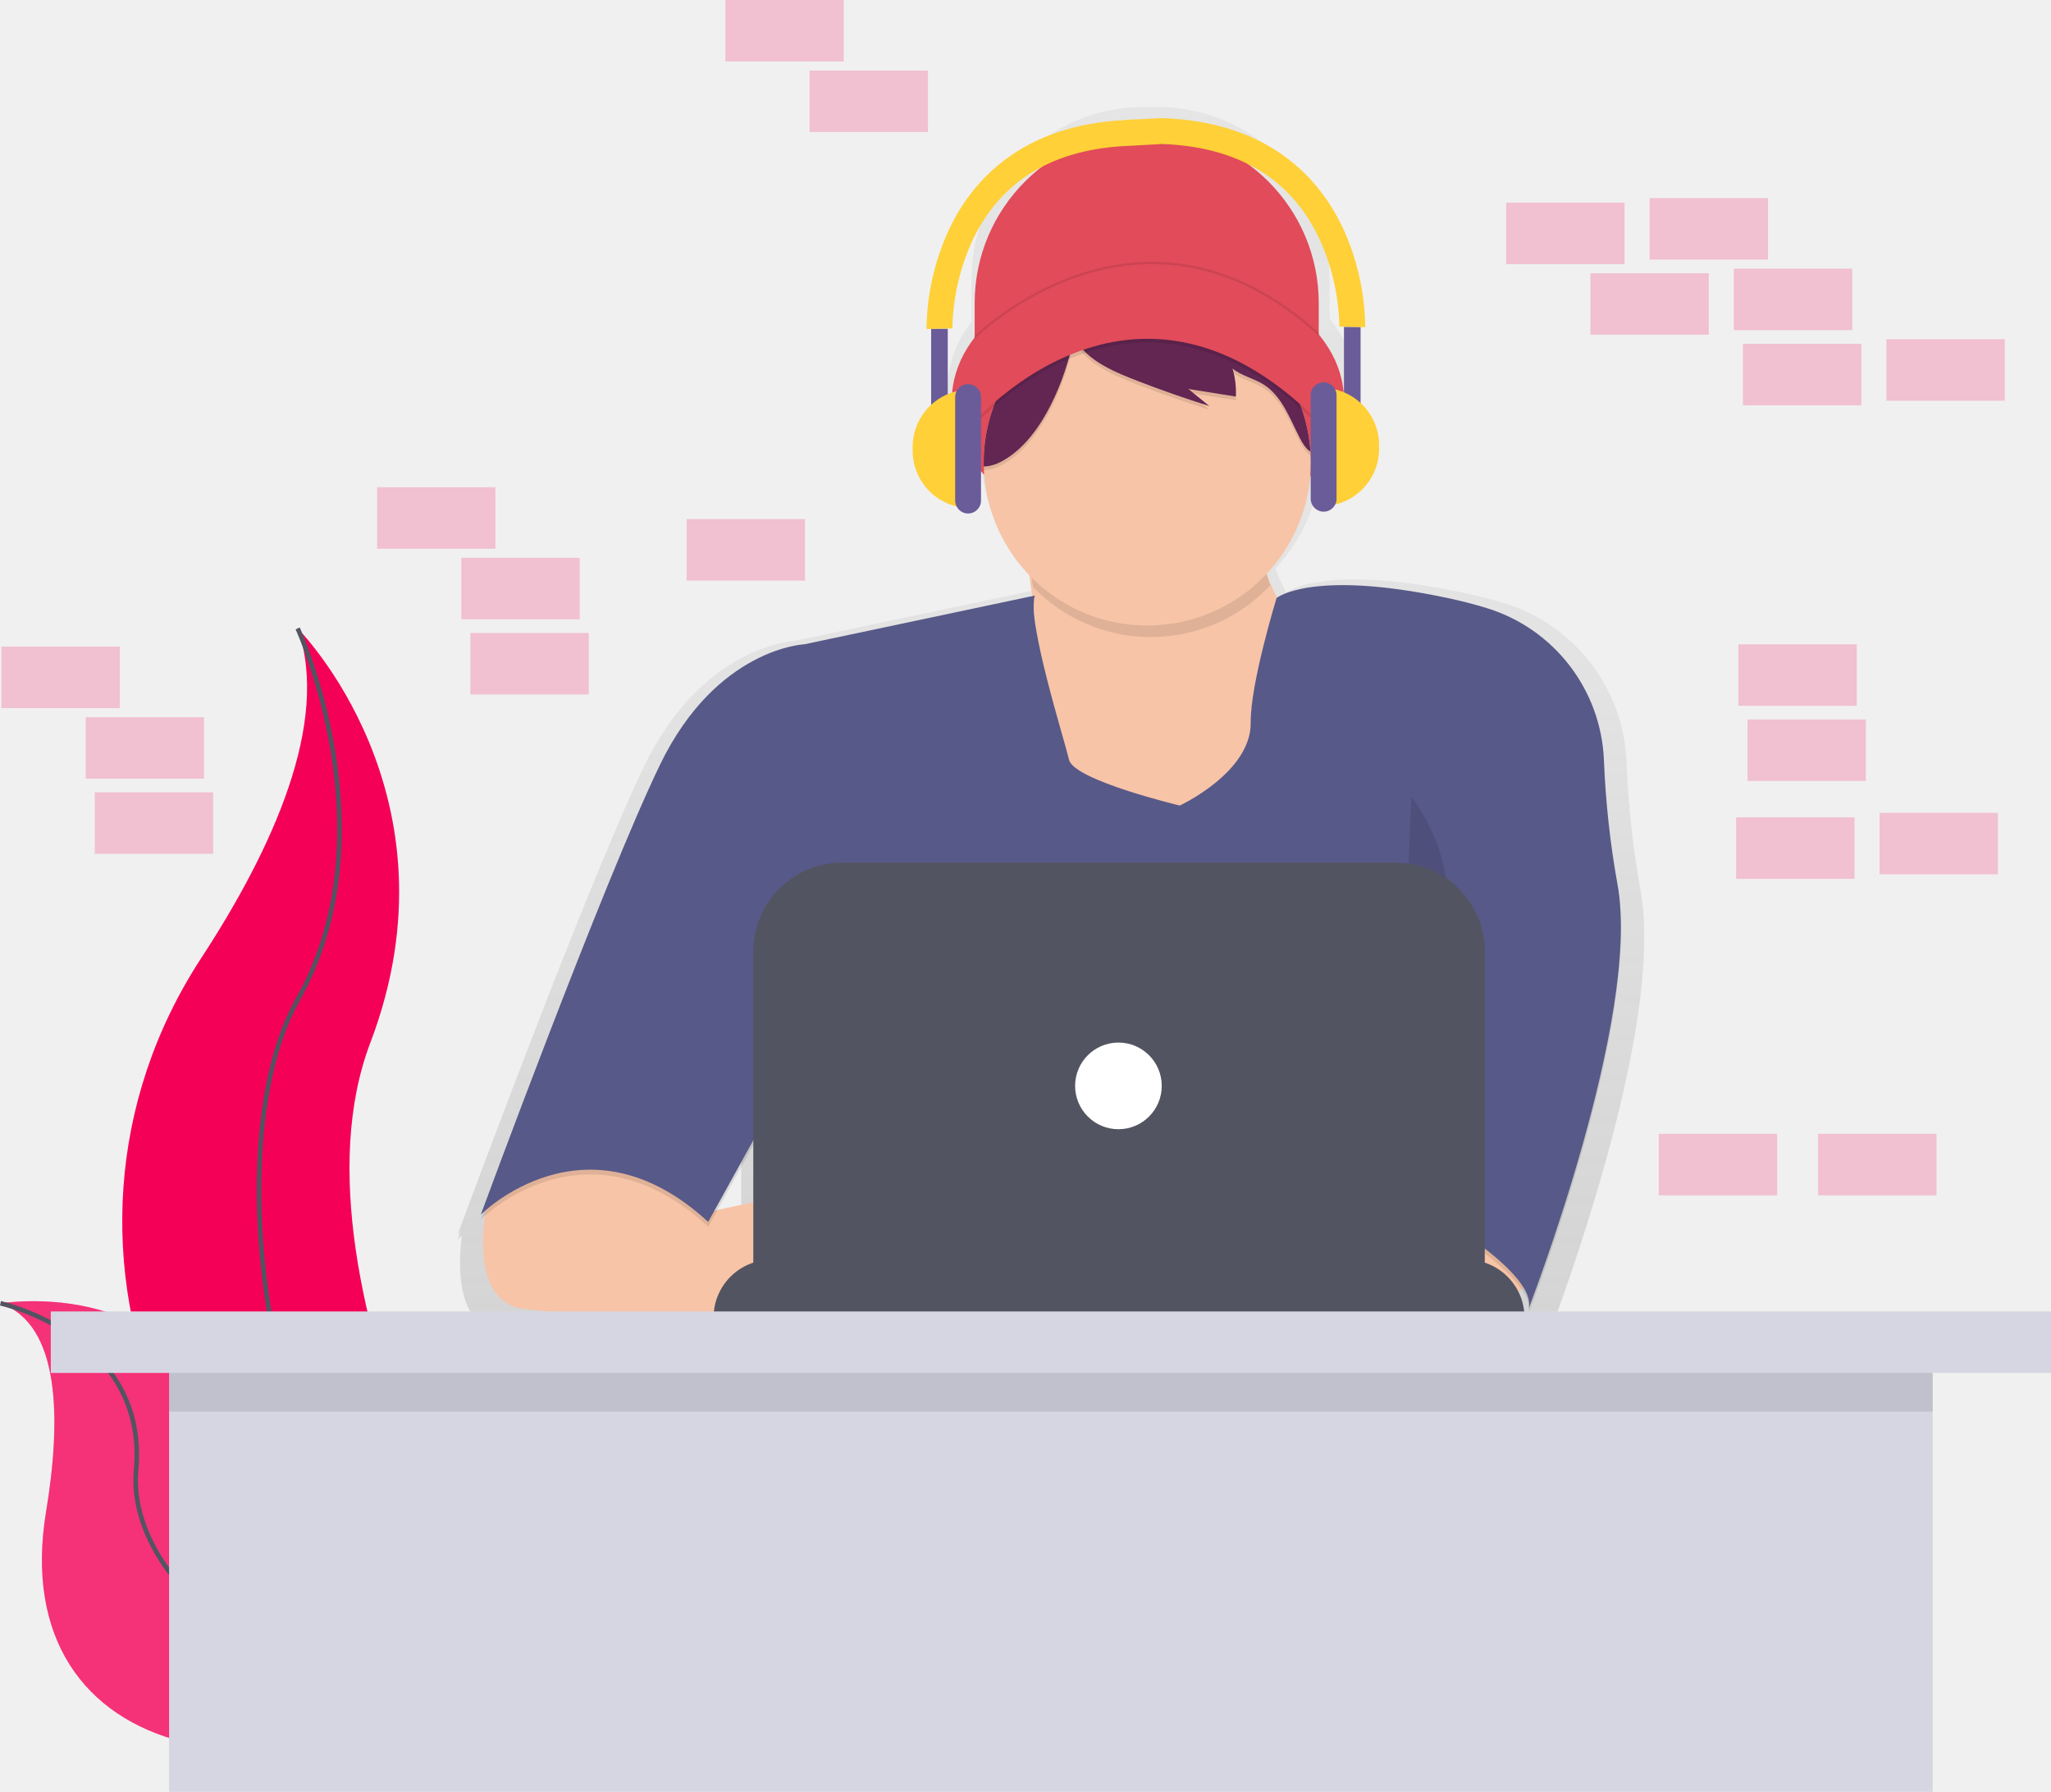
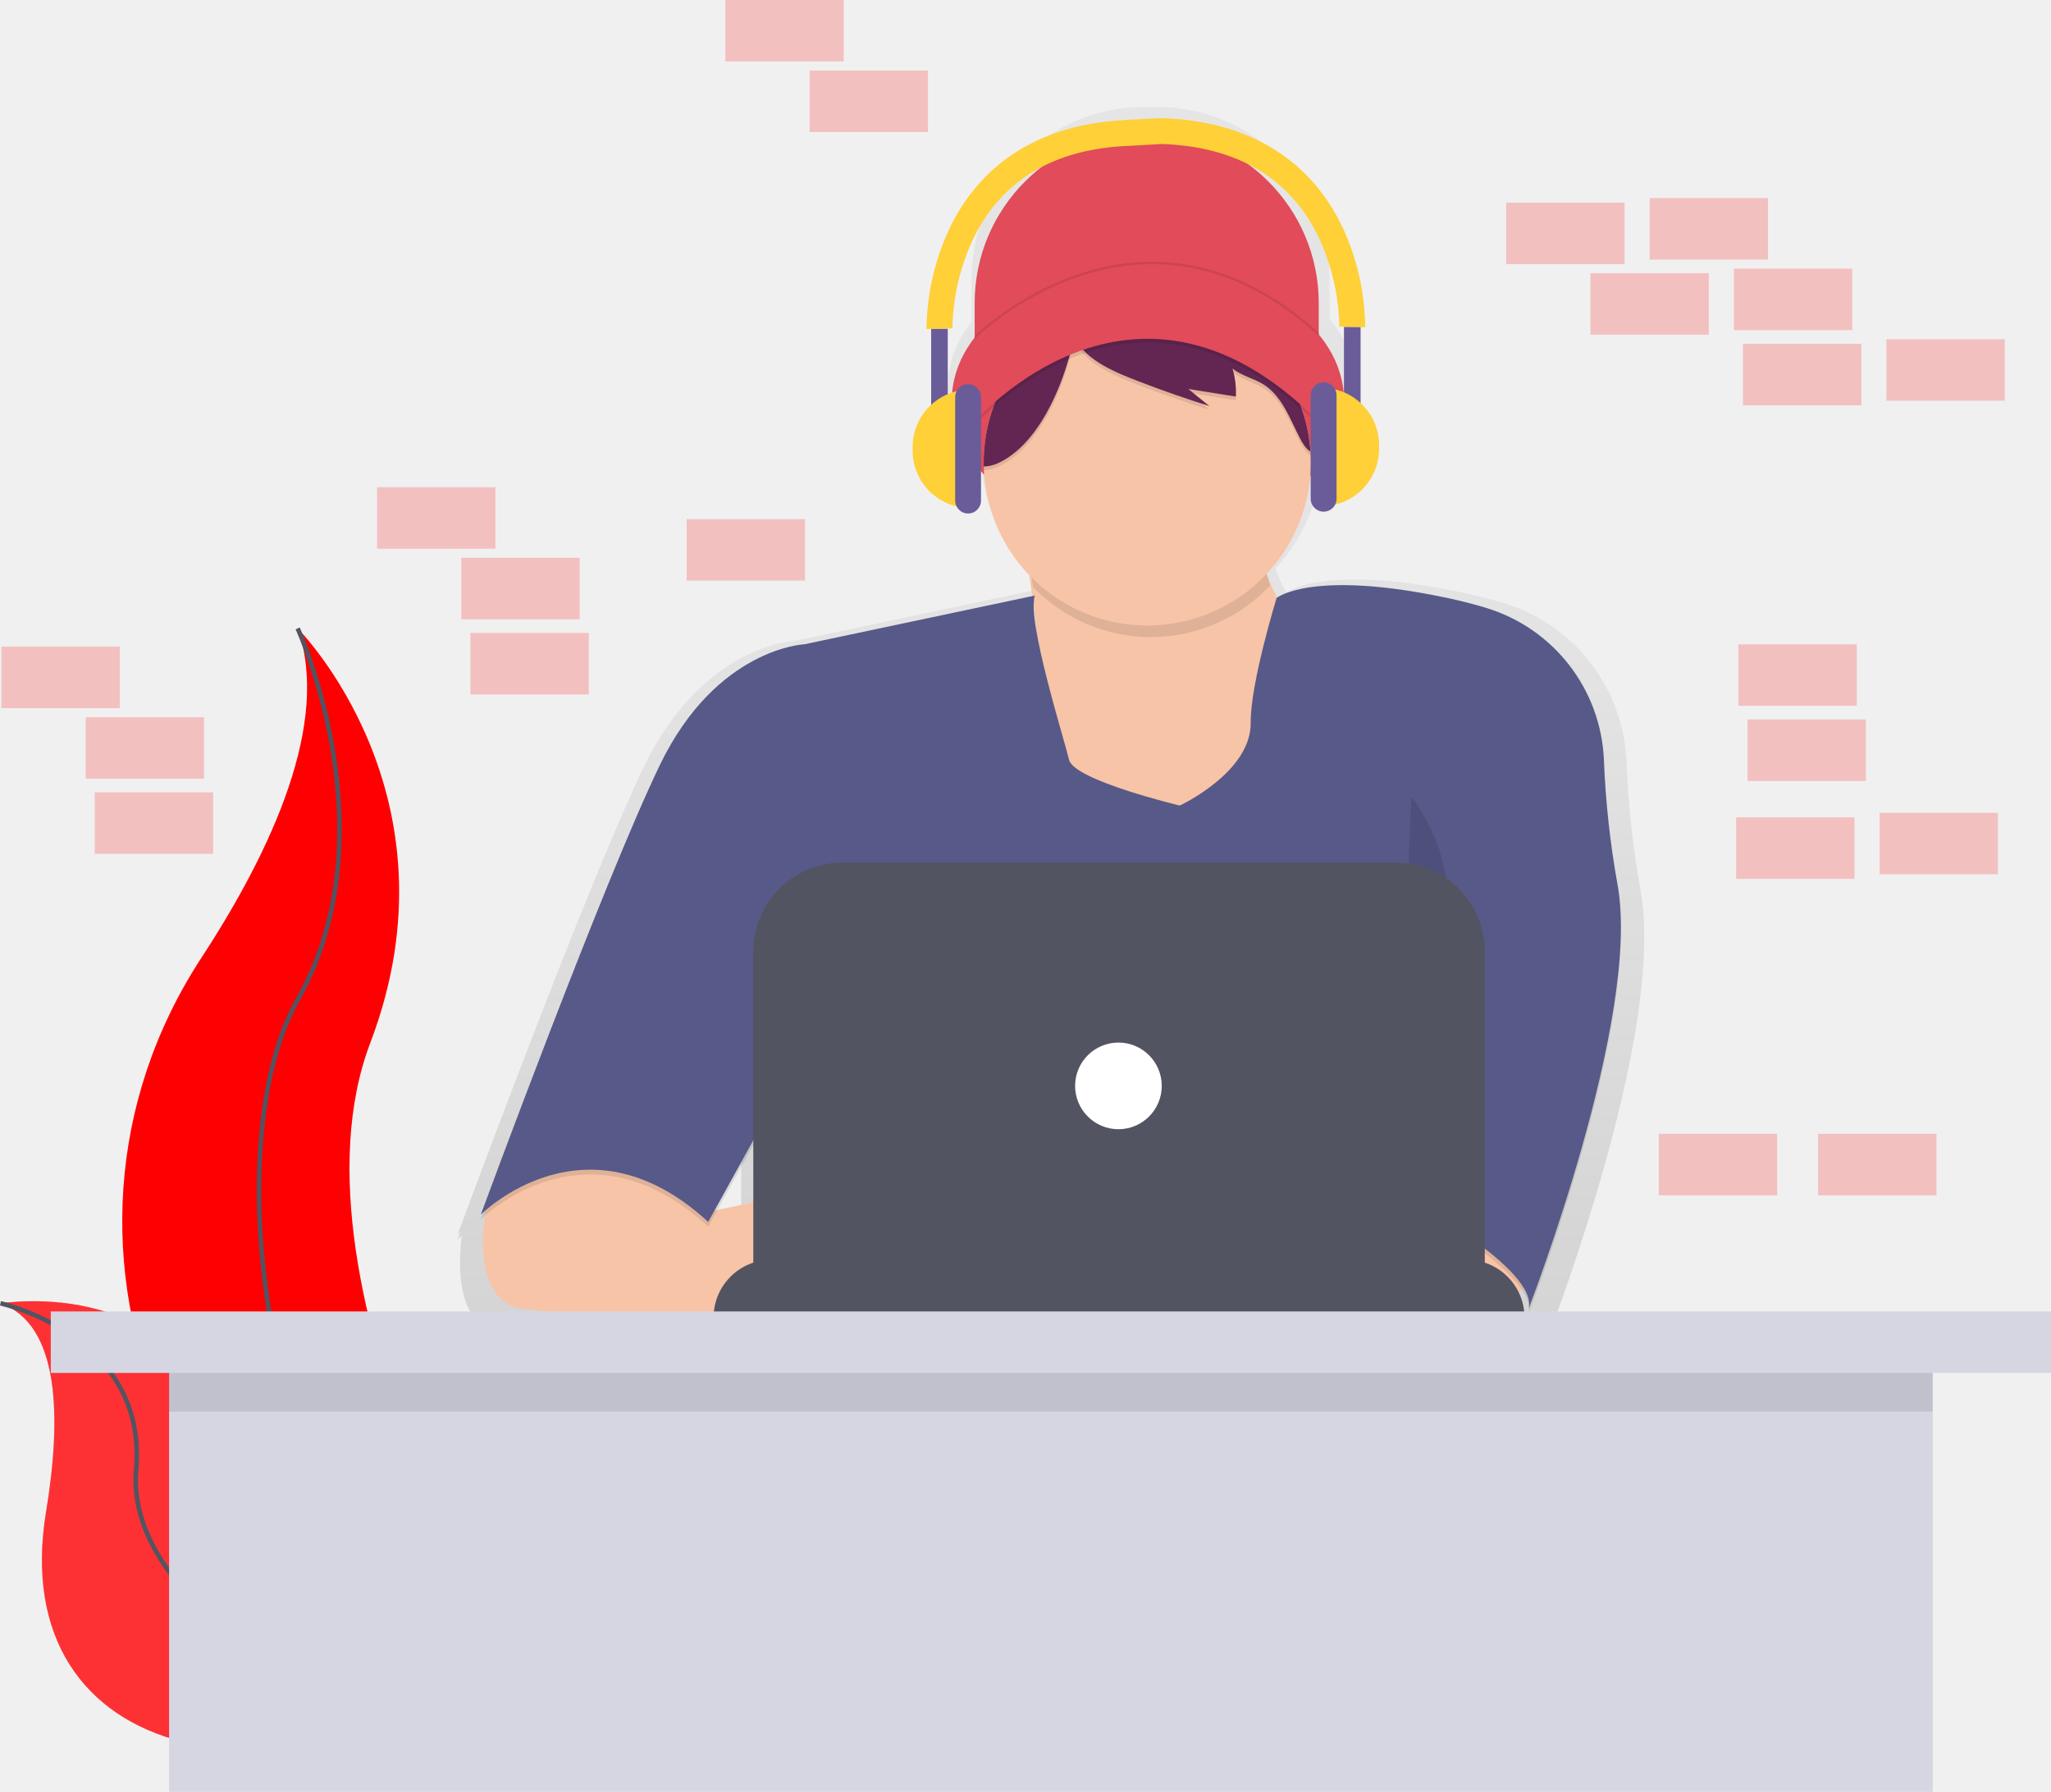
<svg xmlns="http://www.w3.org/2000/svg" id="6088ba52-b752-42bb-ac91-0a74df332082" data-name="Layer 1" width="900.94" height="787" viewBox="0 0 900.94 787">
  <defs>
    <linearGradient id="33dd52eb-d837-4874-aadb-63a17bd6edfc" x1="611.05" y1="646" x2="611.05" y2="103.5" gradientUnits="userSpaceOnUse">
      <stop offset="0" stop-color="gray" stop-opacity="0.25" />
      <stop offset="0.54" stop-color="gray" stop-opacity="0.12" />
      <stop offset="1" stop-color="gray" stop-opacity="0.1" />
    </linearGradient>
  </defs>
-   <rect x="763.63" y="283" width="52" height="27" fill="#f50057" opacity="0.2" />
-   <rect x="767.63" y="316" width="52" height="27" fill="#f50057" opacity="0.2" />
-   <rect x="724.63" y="87" width="52" height="27" fill="#f50057" opacity="0.2" />
-   <rect x="761.63" y="118" width="52" height="27" fill="#f50057" opacity="0.2" />
-   <rect x="661.63" y="89" width="52" height="27" fill="#f50057" opacity="0.2" />
-   <rect x="828.63" y="149" width="52" height="27" fill="#f50057" opacity="0.2" />
-   <rect x="765.63" y="151" width="52" height="27" fill="#f50057" opacity="0.2" />
-   <rect x="698.63" y="120" width="52" height="27" fill="#f50057" opacity="0.2" />
-   <rect x="825.63" y="357" width="52" height="27" fill="#f50057" opacity="0.2" />
-   <rect x="762.63" y="359" width="52" height="27" fill="#f50057" opacity="0.2" />
-   <path d="M280.17,332.5s73.29,73.29,31.92,182S383,804.14,383,804.14s-1.2-.18-3.43-.57C229.05,777,154.26,604.85,238,477,269.08,429.41,294.62,373.64,280.17,332.5Z" transform="translate(-149.42 -56.5)" fill="#f50057" />
+   <rect x="763.63" y="283" width="52" height="27" fill="#ff0002" opacity="0.2" />
+   <rect x="767.63" y="316" width="52" height="27" fill="#ff0002" opacity="0.2" />
+   <rect x="724.63" y="87" width="52" height="27" fill="#ff0002" opacity="0.2" />
+   <rect x="761.63" y="118" width="52" height="27" fill="#ff0002" opacity="0.2" />
+   <rect x="661.63" y="89" width="52" height="27" fill="#ff0002" opacity="0.2" />
+   <rect x="828.63" y="149" width="52" height="27" fill="#ff0002" opacity="0.2" />
+   <rect x="765.63" y="151" width="52" height="27" fill="#ff0002" opacity="0.2" />
+   <rect x="698.63" y="120" width="52" height="27" fill="#ff0002" opacity="0.2" />
+   <rect x="825.63" y="357" width="52" height="27" fill="#ff0002" opacity="0.2" />
+   <rect x="762.63" y="359" width="52" height="27" fill="#ff0002" opacity="0.2" />
+   <path d="M280.17,332.5s73.29,73.29,31.92,182S383,804.14,383,804.14s-1.2-.18-3.43-.57C229.05,777,154.26,604.85,238,477,269.08,429.41,294.62,373.64,280.17,332.5Z" transform="translate(-149.42 -56.5)" fill="#ff0002" />
  <path d="M280.17,332.5s41.37,89.84,0,163.12-7.09,279,102.84,308.52" transform="translate(-149.42 -56.5)" fill="none" stroke="#535461" stroke-miterlimit="10" stroke-width="2" />
-   <path d="M149.63,628.92s83.63-13.32,91.25,61.63S401.7,775.89,401.7,775.89s-1,.68-2.87,1.91c-126.49,83-247.4,52.89-229.17-57.36C176.43,679.45,175.87,638.28,149.63,628.92Z" transform="translate(-149.42 -56.5)" fill="#f50057" />
+   <path d="M149.63,628.92s83.63-13.32,91.25,61.63S401.7,775.89,401.7,775.89s-1,.68-2.87,1.91c-126.49,83-247.4,52.89-229.17-57.36C176.43,679.45,175.87,638.28,149.63,628.92Z" transform="translate(-149.42 -56.5)" fill="#ff0002" />
  <path d="M149.63,628.92s83.63-13.32,91.25,61.63S401.7,775.89,401.7,775.89s-1,.68-2.87,1.91c-126.49,83-247.4,52.89-229.17-57.36C176.43,679.45,175.87,638.28,149.63,628.92Z" transform="translate(-149.42 -56.5)" fill="#f5f5f5" opacity="0.2" />
  <path d="M149.63,628.92s64.91,14.25,59.58,73.27S305.61,832,401.7,775.89" transform="translate(-149.42 -56.5)" fill="none" stroke="#535461" stroke-miterlimit="10" stroke-width="2" />
-   <rect x="0.63" y="284" width="52" height="27" fill="#f50057" opacity="0.2" />
-   <rect x="37.63" y="315" width="52" height="27" fill="#f50057" opacity="0.2" />
-   <rect x="318.63" width="52" height="27" fill="#f50057" opacity="0.2" />
-   <rect x="728.63" y="498" width="52" height="27" fill="#f50057" opacity="0.2" />
-   <rect x="41.63" y="348" width="52" height="27" fill="#f50057" opacity="0.2" />
-   <rect x="355.63" y="31" width="52" height="27" fill="#f50057" opacity="0.2" />
-   <rect x="165.63" y="214" width="52" height="27" fill="#f50057" opacity="0.2" />
-   <rect x="202.63" y="245" width="52" height="27" fill="#f50057" opacity="0.2" />
-   <rect x="301.63" y="228" width="52" height="27" fill="#f50057" opacity="0.2" />
-   <rect x="206.63" y="278" width="52" height="27" fill="#f50057" opacity="0.2" />
-   <rect x="798.63" y="498" width="52" height="27" fill="#f50057" opacity="0.2" />
+   <rect x="0.63" y="284" width="52" height="27" fill="#ff0002" opacity="0.2" />
+   <rect x="37.63" y="315" width="52" height="27" fill="#ff0002" opacity="0.2" />
+   <rect x="318.63" width="52" height="27" fill="#ff0002" opacity="0.2" />
+   <rect x="728.63" y="498" width="52" height="27" fill="#ff0002" opacity="0.2" />
+   <rect x="41.63" y="348" width="52" height="27" fill="#ff0002" opacity="0.2" />
+   <rect x="355.63" y="31" width="52" height="27" fill="#ff0002" opacity="0.2" />
+   <rect x="165.63" y="214" width="52" height="27" fill="#ff0002" opacity="0.2" />
+   <rect x="202.63" y="245" width="52" height="27" fill="#ff0002" opacity="0.2" />
+   <rect x="301.63" y="228" width="52" height="27" fill="#ff0002" opacity="0.2" />
+   <rect x="206.63" y="278" width="52" height="27" fill="#ff0002" opacity="0.2" />
+   <rect x="798.63" y="498" width="52" height="27" fill="#ff0002" opacity="0.2" />
  <path d="M870.07,447.61a412.25,412.25,0,0,1-6.18-56.71h0a76,76,0,0,0-53.46-69.38c-5.46-1.68-11.47-3.25-18.11-4.66-58.2-12.36-75.88-1.57-77.89-.15A74.63,74.63,0,0,1,710,307.1c-.1-.34-.19-.68-.29-1a74.51,74.51,0,0,0,19.91-44.89c9.71-9.84,15.38-21.72,15.38-34.51,0-11-4.2-21.32-11.55-30.25V179.07a75.57,75.57,0,0,0-75.57-75.57h-6.13a75.57,75.57,0,0,0-75.57,75.57v18.73c-6.67,8.61-10.45,18.44-10.45,28.88,0,12.52,5.44,24.16,14.78,33.88a74.52,74.52,0,0,0,20.74,46.34c.41,2.84.83,5.89,1.24,9.11L498.39,338s-40.14,1.65-66,55C410.52,438.19,367,554.29,354.11,588.85h0c-2.33,6.26-3.65,9.85-3.65,9.85s.43-.43,1.24-1.17l-1.24,3.37s.63-.64,1.83-1.69c-1.82,14.46-2.08,39.29,16.86,42.38,15.88,2.59,56.8,3.66,87.71,4.09v0H459c20.49.27,36.08.27,36.08.27v-.27H827.52v-3.41a22.91,22.91,0,0,0-1.83-9l.46-.56a18.25,18.25,0,0,1,3.45,8,8,8,0,0,1-.16.84l.2-.51a8.56,8.56,0,0,1-.2,2.71s42.65-109.89,42.19-175.51A111.17,111.17,0,0,0,870.07,447.61ZM604.22,330.86a76.25,76.25,0,0,1-1.06-9.48s0-.06,0-.09C603.53,324.38,603.89,327.58,604.22,330.86ZM475,566.9v26.19L458.6,596.6Z" transform="translate(-149.42 -56.5)" fill="url(#33dd52eb-d837-4874-aadb-63a17bd6edfc)" />
  <path d="M503.71,57.57h0a75.57,75.57,0,0,1,75.57,75.57v32.24a0,0,0,0,1,0,0H428.14a0,0,0,0,1,0,0V133.14A75.57,75.57,0,0,1,503.71,57.57Z" fill="#e14b5a" />
  <ellipse cx="504.24" cy="175.95" rx="86.14" ry="59.19" fill="#e14b5a" />
  <path d="M598.44,289.79s18,94.07,0,119.44,55,35.41,55,35.41L729,417.16l10.57-67.65s-46-25.9-36.47-78.22Z" transform="translate(-149.42 -56.5)" fill="#f7c4a7" />
  <path d="M821.46,606.89s4.76,20.61-21.14,24.31a146.45,146.45,0,0,1-46.08-.55l-5.71-51.77h60.25Z" transform="translate(-149.42 -56.5)" fill="#f7c4a7" />
  <path d="M364.12,580.51S352.68,627,378.58,631.2s121,4.23,121,4.23v-55l-43.06,9.2L416.1,550.87Z" transform="translate(-149.42 -56.5)" fill="#f7c4a7" />
  <path d="M604,320.18l-101.21,21.4s-38.58,1.59-63.42,52.85-78.75,197.66-78.75,197.66,46-46.51,99.89,3.17l35.94-65-7.93,103.06H767V584.69s58.13,31.18,53.91,48.62c0,0,49.75-128.18,39-186.43a396.18,396.18,0,0,1-5.94-54.5h0a73,73,0,0,0-51.38-66.67c-5.24-1.61-11-3.12-17.4-4.47-59.72-12.68-75,0-75,0s-11.57,37.64-11.36,54.7c.26,21.93-31.18,36.47-31.18,36.47s-46.51-11.1-48.62-20.08S600.28,330.75,604,320.18Z" transform="translate(-149.42 -56.5)" opacity="0.1" />
  <path d="M604,318.07l-101.21,21.4s-38.58,1.59-63.42,52.85S360.61,590,360.61,590s46-46.51,99.89,3.17l35.94-65L488.51,631.2H767V582.58s58.13,31.18,53.91,48.62c0,0,49.75-128.18,39-186.43a396.18,396.18,0,0,1-5.94-54.5h0a73,73,0,0,0-51.38-66.67c-5.24-1.61-11-3.12-17.4-4.47-59.72-12.68-75,0-75,0s-11.57,37.64-11.36,54.7c.26,21.93-31.18,36.47-31.18,36.47s-46.51-11.1-48.62-20.08S600.28,328.64,604,318.07Z" transform="translate(-149.42 -56.5)" fill="#575988" />
  <path d="M707.42,313.58a71.53,71.53,0,0,1-2.76-37.52L600,294.55s1.51,7.91,3.22,19.76a71.86,71.86,0,0,0,104.18-.73Z" transform="translate(-149.42 -56.5)" opacity="0.1" />
  <path d="M725.27,259.67a71.88,71.88,0,0,1-143.73,1.74c0-.58,0-1.16,0-1.74a71.89,71.89,0,0,1,40.29-64.59q3.23-1.58,6.64-2.84a72.39,72.39,0,0,1,37-3.44h0a71.82,71.82,0,0,1,59.61,66.1Q725.27,257.27,725.27,259.67Z" transform="translate(-149.42 -56.5)" fill="#f7c4a7" />
  <g opacity="0.1">
    <path d="M628.36,193.93l.1-.06q-3.41,1.26-6.64,2.84a71.89,71.89,0,0,0-40.29,64.59c0,.58,0,1.16,0,1.74a16,16,0,0,0,6.45-1.55c17.52-8.18,28-33.2,32.16-50.65C621.64,204.59,623.05,197.55,628.36,193.93Z" transform="translate(-149.42 -56.5)" />
    <path d="M683.37,195.94a71.28,71.28,0,0,0-17.87-5.51,23.06,23.06,0,0,1,12.83,8.06,32.86,32.86,0,0,1,3.93,7,72.07,72.07,0,0,0-60.45,1.25c4.51,9.89,18.5,15.28,27.84,18.89q15.34,5.92,31,10.83l-9.24-7.5,20.87,3.32a36.15,36.15,0,0,0-1.46-12.3c4,3.22,9.3,4.3,13.64,7,8.13,5.13,11.52,15,15.95,23.55,1.17,2.26,2.55,4.57,4.66,6A71.91,71.91,0,0,0,683.37,195.94Z" transform="translate(-149.42 -56.5)" />
  </g>
  <path d="M628.36,192.3l.1-.06q-3.41,1.26-6.64,2.84a71.89,71.89,0,0,0-40.29,64.59c0,.58,0,1.16,0,1.74a16,16,0,0,0,6.45-1.55c17.52-8.18,28-33.2,32.16-50.65C621.64,203,623.05,195.93,628.36,192.3Z" transform="translate(-149.42 -56.5)" fill="#632652" />
  <path d="M683.37,194.32a71.28,71.28,0,0,0-17.87-5.51,23.06,23.06,0,0,1,12.83,8.06,32.86,32.86,0,0,1,3.93,7,72.07,72.07,0,0,0-60.45,1.25c4.51,9.89,18.5,15.28,27.84,18.89q15.34,5.92,31,10.83l-9.24-7.5,20.87,3.32a36.15,36.15,0,0,0-1.46-12.3c4,3.22,9.3,4.3,13.64,7,8.13,5.13,11.52,15,15.95,23.55,1.17,2.26,2.55,4.57,4.66,6A71.91,71.91,0,0,0,683.37,194.32Z" transform="translate(-149.42 -56.5)" fill="#632652" />
  <path d="M573.33,247.82s74-92,159.61,0l-7.4-20.61s-40.17-58.66-68.7-46-56.55,21.67-56.55,21.67Z" transform="translate(-149.42 -56.5)" opacity="0.1" />
  <path d="M573.33,246.19s74-92,159.61,0l-7.4-20.61s-40.17-58.66-68.7-46-56.55,21.67-56.55,21.67Z" transform="translate(-149.42 -56.5)" fill="#e14b5a" />
  <path d="M512.55,444.38s-15.85,42.28,6.34,80.33-19.55,53.91-19.55,53.91" transform="translate(-149.42 -56.5)" opacity="0.1" />
  <path d="M769.4,406.33s27.48,34.88,9.51,66.06S762,578.62,762,578.62" transform="translate(-149.42 -56.5)" opacity="0.1" />
  <path d="M338.82,553.3H644.29a25.37,25.37,0,0,1,25.37,25.37v0a0,0,0,0,1,0,0H313.46a0,0,0,0,1,0,0v0A25.37,25.37,0,0,1,338.82,553.3Z" fill="#535461" />
  <path d="M369.9,378.89H613.22a39,39,0,0,1,39,39V559.11a0,0,0,0,1,0,0H330.9a0,0,0,0,1,0,0V417.89A39,39,0,0,1,369.9,378.89Z" fill="#535461" />
  <circle cx="491.29" cy="476.93" r="19.03" fill="#fff" />
  <path d="M577.56,204.7s72.72-72.68,151.15-1.33" transform="translate(-149.42 -56.5)" fill="none" stroke="#000" stroke-miterlimit="10" opacity="0.1" />
  <rect x="590.36" y="143.57" width="7.3" height="41.39" fill="#6a5c99" />
  <path d="M580.62,170.35h0a25.16,25.16,0,0,1,25.16,25.16v1.62a25.16,25.16,0,0,1-25.16,25.16h0a0,0,0,0,1,0,0V170.35a0,0,0,0,1,0,0Z" fill="#ffd037" />
  <rect x="575.75" y="167.92" width="11.36" height="56.81" rx="5.68" ry="5.68" fill="#6a5c99" />
  <rect x="558.44" y="200.88" width="7.3" height="41.39" transform="translate(974.76 386.65) rotate(-180)" fill="#6a5c99" />
  <path d="M550.32,227.66h0a25.16,25.16,0,0,1,25.16,25.16v1.62a25.16,25.16,0,0,1-25.16,25.16h0a0,0,0,0,1,0,0V227.66A0,0,0,0,1,550.32,227.66Z" transform="translate(976.38 450.76) rotate(180)" fill="#ffd037" />
  <rect x="568.99" y="225.23" width="11.36" height="56.81" rx="5.68" ry="5.68" transform="translate(999.92 450.76) rotate(-180)" fill="#6a5c99" />
  <path d="M738.92,155.83c-9.89-20.56-31.43-45.42-77.86-47.41v-.06l-.56,0h0l-16.45.78v.08c-46.12,2.12-67.56,26.89-77.42,47.38A106.59,106.59,0,0,0,556.41,201l5.68-.14,5.68-.13A96.65,96.65,0,0,1,577,161.21c12.52-25.72,35.56-39.39,68.47-40.66h0l14.55-.81h0C692.95,121,716,134.69,728.51,160.4a96.65,96.65,0,0,1,9.25,39.54l5.68.13,5.68.14A106.59,106.59,0,0,0,738.92,155.83Z" transform="translate(-149.42 -56.5)" fill="#ffd037" />
  <rect x="74.28" y="579" width="774.71" height="208" fill="#d6d6e3" />
  <rect x="74.28" y="593" width="774.71" height="27" opacity="0.1" />
  <rect x="22.31" y="576" width="878.63" height="27" fill="#d6d6e3" />
</svg>
